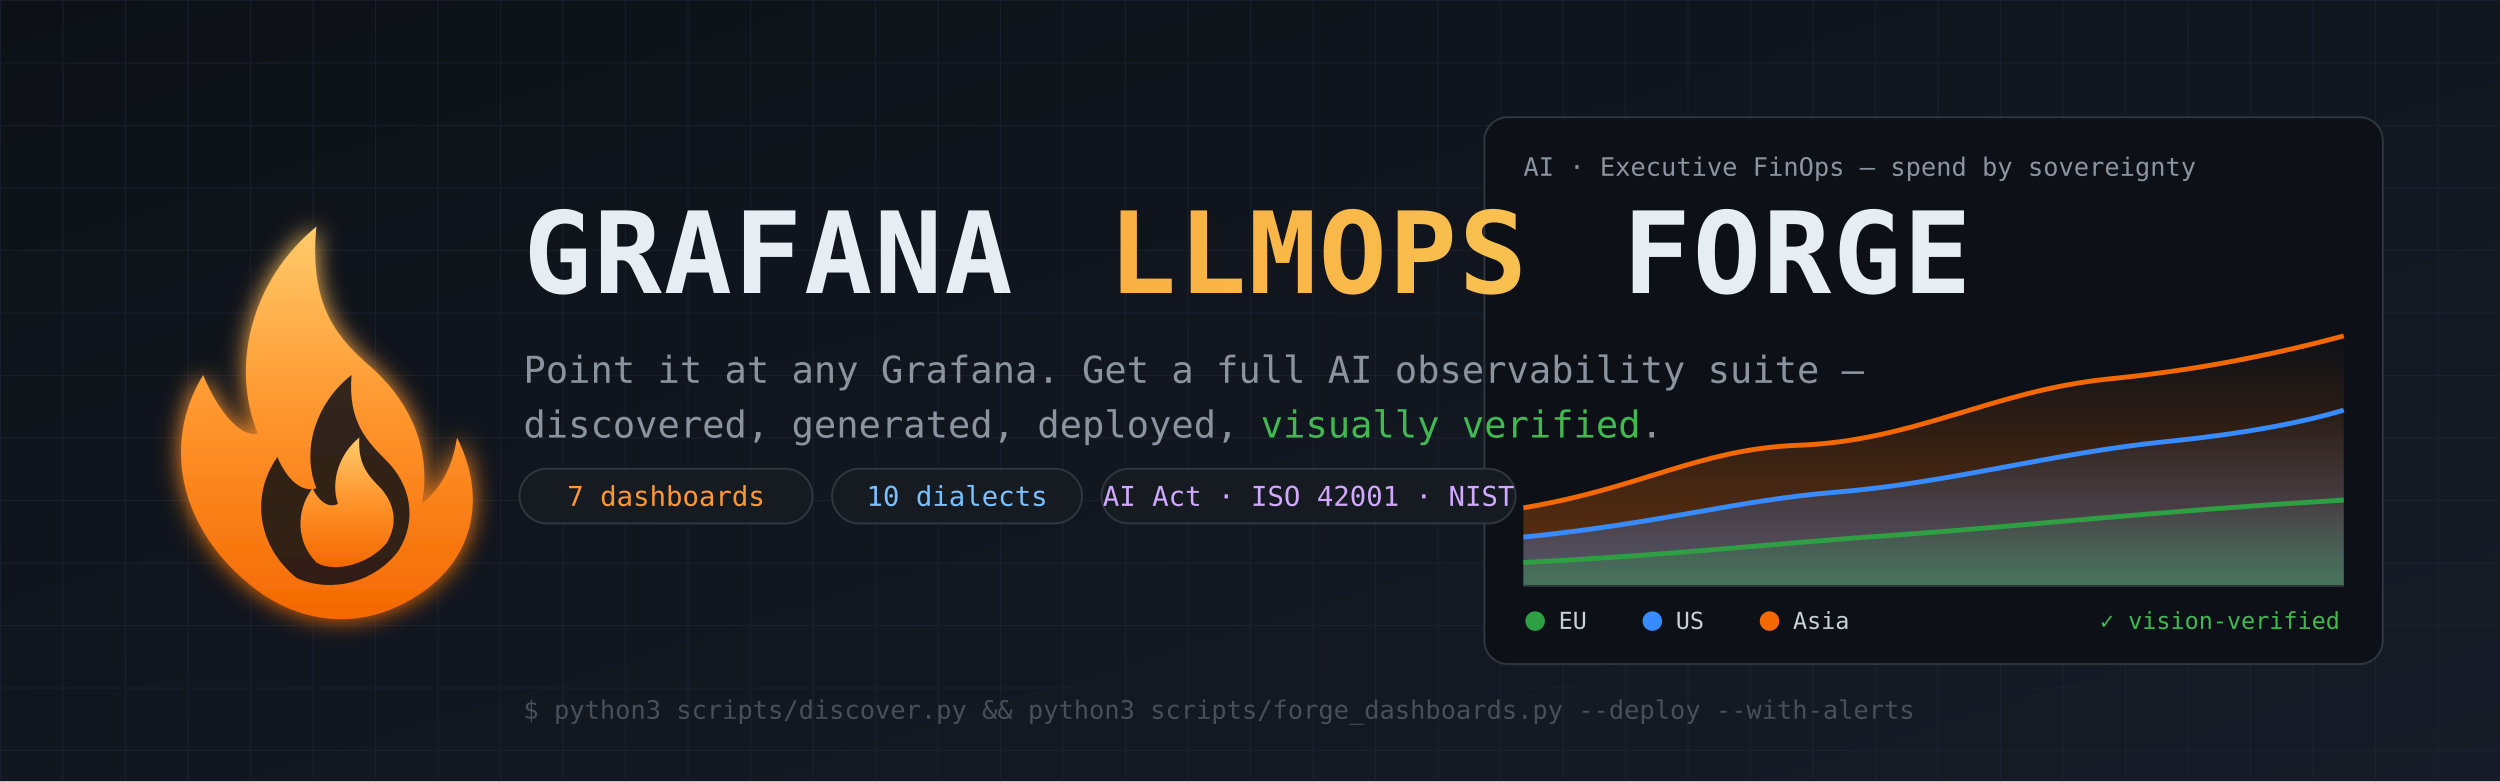
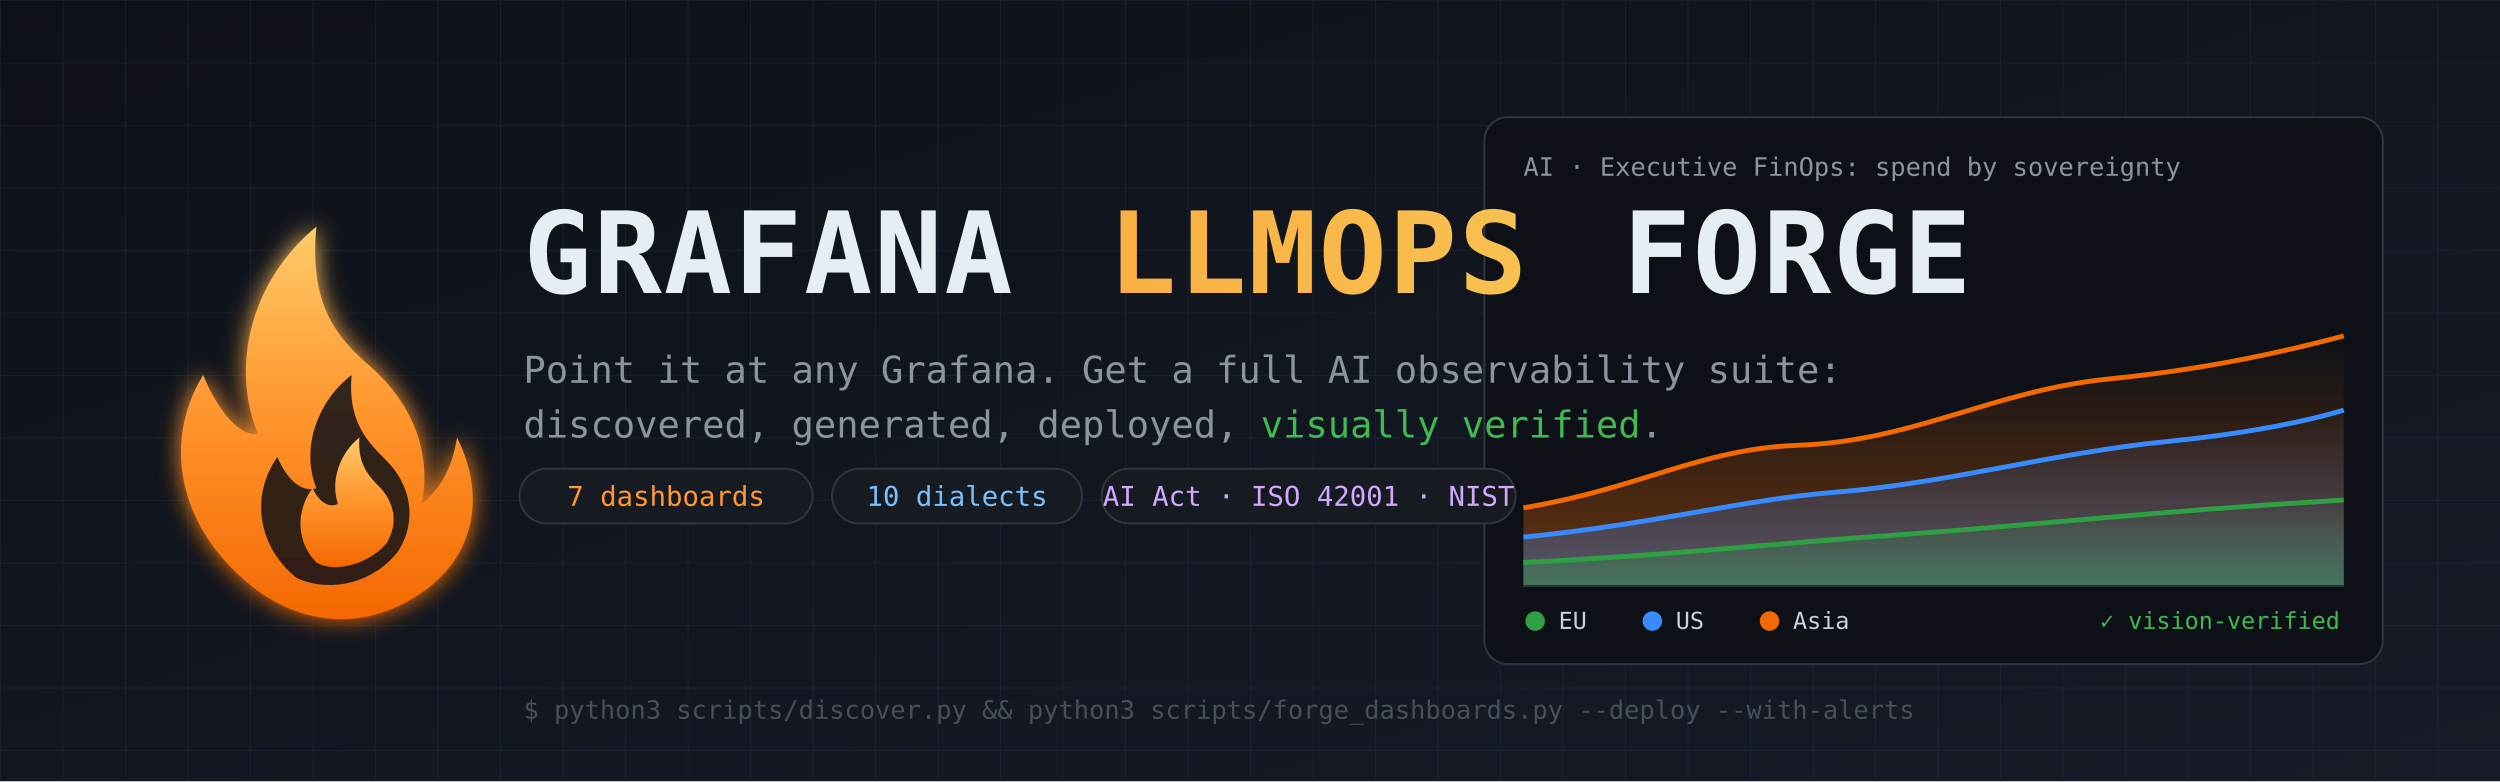
<svg xmlns="http://www.w3.org/2000/svg" width="1280" height="400" viewBox="0 0 1280 400" font-family="ui-monospace,SFMono-Regular,Menlo,Consolas,monospace">
  <defs>
    <linearGradient id="bg" x1="0" y1="0" x2="1" y2="1">
      <stop offset="0" stop-color="#0d1117" />
      <stop offset="1" stop-color="#161b27" />
    </linearGradient>
    <linearGradient id="flame" x1="0" y1="1" x2="0" y2="0">
      <stop offset="0" stop-color="#F46800" />
      <stop offset=".55" stop-color="#FF9830" />
      <stop offset="1" stop-color="#FFCB6B" />
    </linearGradient>
    <linearGradient id="txt" x1="0" y1="0" x2="1" y2="0">
      <stop offset="0" stop-color="#FF9830" />
      <stop offset="1" stop-color="#F4D35E" />
    </linearGradient>
    <linearGradient id="eu" x1="0" y1="1" x2="0" y2="0">
      <stop offset="0" stop-color="#2ea04366" />
      <stop offset="1" stop-color="#2ea04300" />
    </linearGradient>
    <linearGradient id="us" x1="0" y1="1" x2="0" y2="0">
      <stop offset="0" stop-color="#388bfd66" />
      <stop offset="1" stop-color="#388bfd00" />
    </linearGradient>
    <linearGradient id="as" x1="0" y1="1" x2="0" y2="0">
      <stop offset="0" stop-color="#f4680066" />
      <stop offset="1" stop-color="#f4680000" />
    </linearGradient>
    <pattern id="grid" width="32" height="32" patternUnits="userSpaceOnUse">
      <path d="M32 0H0V32" fill="none" stroke="#21283b" stroke-width="1" />
    </pattern>
    <filter id="glow">
      <feGaussianBlur stdDeviation="6" result="b" />
      <feMerge>
        <feMergeNode in="b" />
        <feMergeNode in="SourceGraphic" />
      </feMerge>
    </filter>
  </defs>
  <rect width="1280" height="400" fill="url(#bg)" />
  <rect width="1280" height="400" fill="url(#grid)" opacity=".5" />
  <g transform="translate(760,60)">
    <rect width="460" height="280" rx="12" fill="#0d1117" stroke="#30363d" />
-     <text x="20" y="30" fill="#8b949e" font-size="13">AI · Executive FinOps — spend by sovereignty</text>
+     <text x="20" y="30" fill="#8b949e" font-size="13">AI · Executive FinOps: spend by sovereignty</text>
    <g transform="translate(20,50)">
      <path d="M0 190 L0 150 C60 140,90 120,140 118 C200 116,240 90,300 84 C350 79,390 70,420 62 L420 190 Z" fill="url(#as)" />
      <path d="M0 190 L0 165 C70 158,110 146,160 142 C220 137,270 122,330 116 C370 112,400 106,420 100 L420 190 Z" fill="url(#us)" />
      <path d="M0 190 L0 178 C80 174,130 168,190 164 C260 159,320 152,420 146 L420 190 Z" fill="url(#eu)" />
      <path d="M0 150 C60 140,90 120,140 118 C200 116,240 90,300 84 C350 79,390 70,420 62" fill="none" stroke="#F46800" stroke-width="2.5" />
      <path d="M0 165 C70 158,110 146,160 142 C220 137,270 122,330 116 C370 112,400 106,420 100" fill="none" stroke="#388bfd" stroke-width="2.5" />
      <path d="M0 178 C80 174,130 168,190 164 C260 159,320 152,420 146" fill="none" stroke="#2ea043" stroke-width="2.5" />
      <line x1="0" y1="190" x2="420" y2="190" stroke="#30363d" />
    </g>
    <g font-size="12" transform="translate(20,262)">
      <circle cx="6" cy="-4" r="5" fill="#2ea043" />
      <text x="18" y="0" fill="#c9d1d9">EU</text>
      <circle cx="66" cy="-4" r="5" fill="#388bfd" />
      <text x="78" y="0" fill="#c9d1d9">US</text>
      <circle cx="126" cy="-4" r="5" fill="#F46800" />
      <text x="138" y="0" fill="#c9d1d9">Asia</text>
      <text x="418" y="0" fill="#3fb950" text-anchor="end">✓ vision-verified</text>
    </g>
  </g>
  <g transform="translate(74,96)" filter="url(#glow)">
    <path d="M60 208 C18 178,8 132,30 96 C40 120,52 128,58 126 C44 92,54 48,88 20 C84 62,100 78,116 92 C132 106,148 130,142 162 C154 152,158 140,160 128 C176 160,168 192,138 210 C112 226,84 224,60 208 Z" fill="url(#flame)" />
    <path d="M78 200 C58 184,54 158,68 138 C74 152,82 156,88 154 C80 134,88 110,106 96 C104 120,114 130,124 140 C136 152,140 170,130 186 C118 202,96 208,78 200 Z" fill="#0d1117" opacity=".85" />
    <path d="M88 192 C78 182,77 166,86 154 C90 162,95 164,99 162 C95 150,100 136,110 128 C109 142,115 148,121 154 C128 162,130 172,124 182 C116 192,98 198,88 192 Z" fill="url(#flame)" />
  </g>
  <g transform="translate(268,150)">
    <text font-size="58" font-weight="800" letter-spacing="1">
      <tspan fill="#e6edf3">GRAFANA</tspan>
      <tspan fill="url(#txt)" dx="14">LLMOPS</tspan>
      <tspan fill="#e6edf3" dx="14">FORGE</tspan>
    </text>
-     <text y="46" font-size="19" fill="#8b949e">Point it at any Grafana. Get a full AI observability suite —</text>
+     <text y="46" font-size="19" fill="#8b949e">Point it at any Grafana. Get a full AI observability suite:</text>
    <text y="74" font-size="19" fill="#8b949e">discovered, generated, deployed, <tspan fill="#3fb950">visually verified</tspan>.</text>
    <g transform="translate(0,108)" font-size="14">
      <rect x="-2" y="-18" width="150" height="28" rx="14" fill="#161b22" stroke="#30363d" />
      <text x="73" y="1" text-anchor="middle" fill="#FF9830">7 dashboards</text>
      <rect x="158" y="-18" width="128" height="28" rx="14" fill="#161b22" stroke="#30363d" />
      <text x="222" y="1" text-anchor="middle" fill="#79c0ff">10 dialects</text>
      <rect x="296" y="-18" width="212" height="28" rx="14" fill="#161b22" stroke="#30363d" />
      <text x="402" y="1" text-anchor="middle" fill="#d2a8ff">AI Act · ISO 42001 · NIST</text>
    </g>
  </g>
  <text x="268" y="368" font-size="13" fill="#484f58">$ python3 scripts/discover.py &amp;&amp; python3 scripts/forge_dashboards.py --deploy --with-alerts</text>
</svg>
